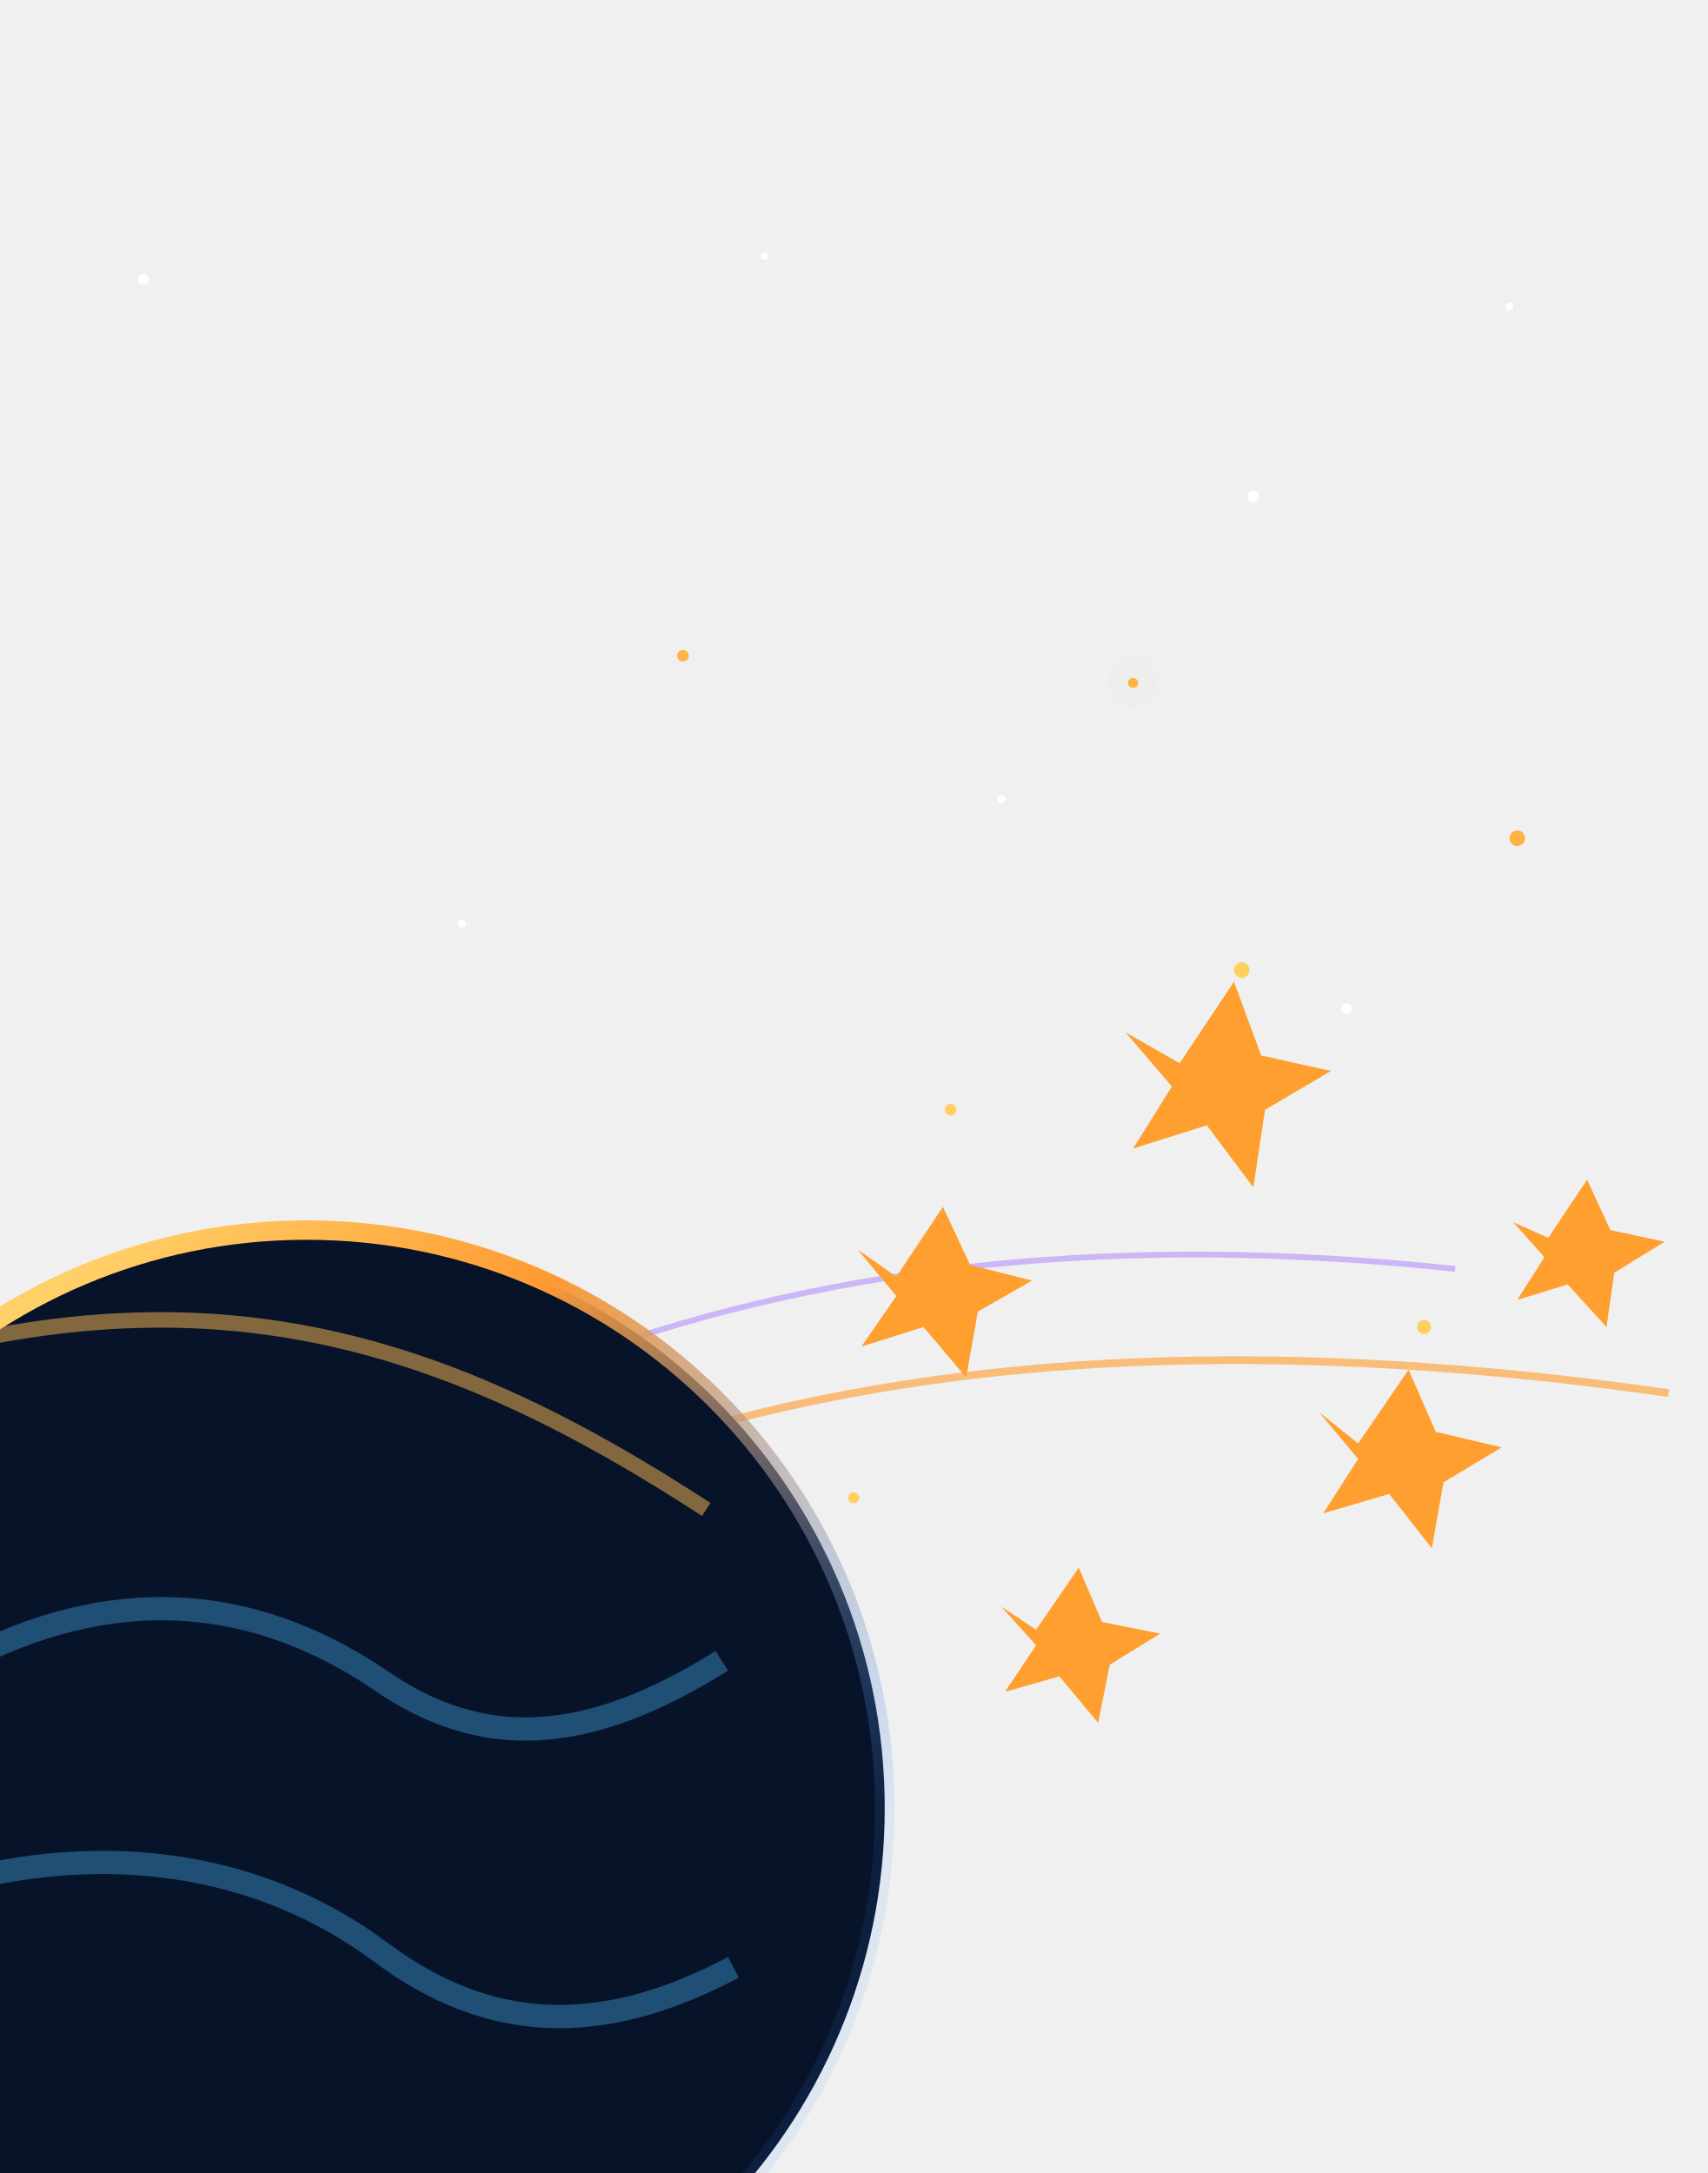
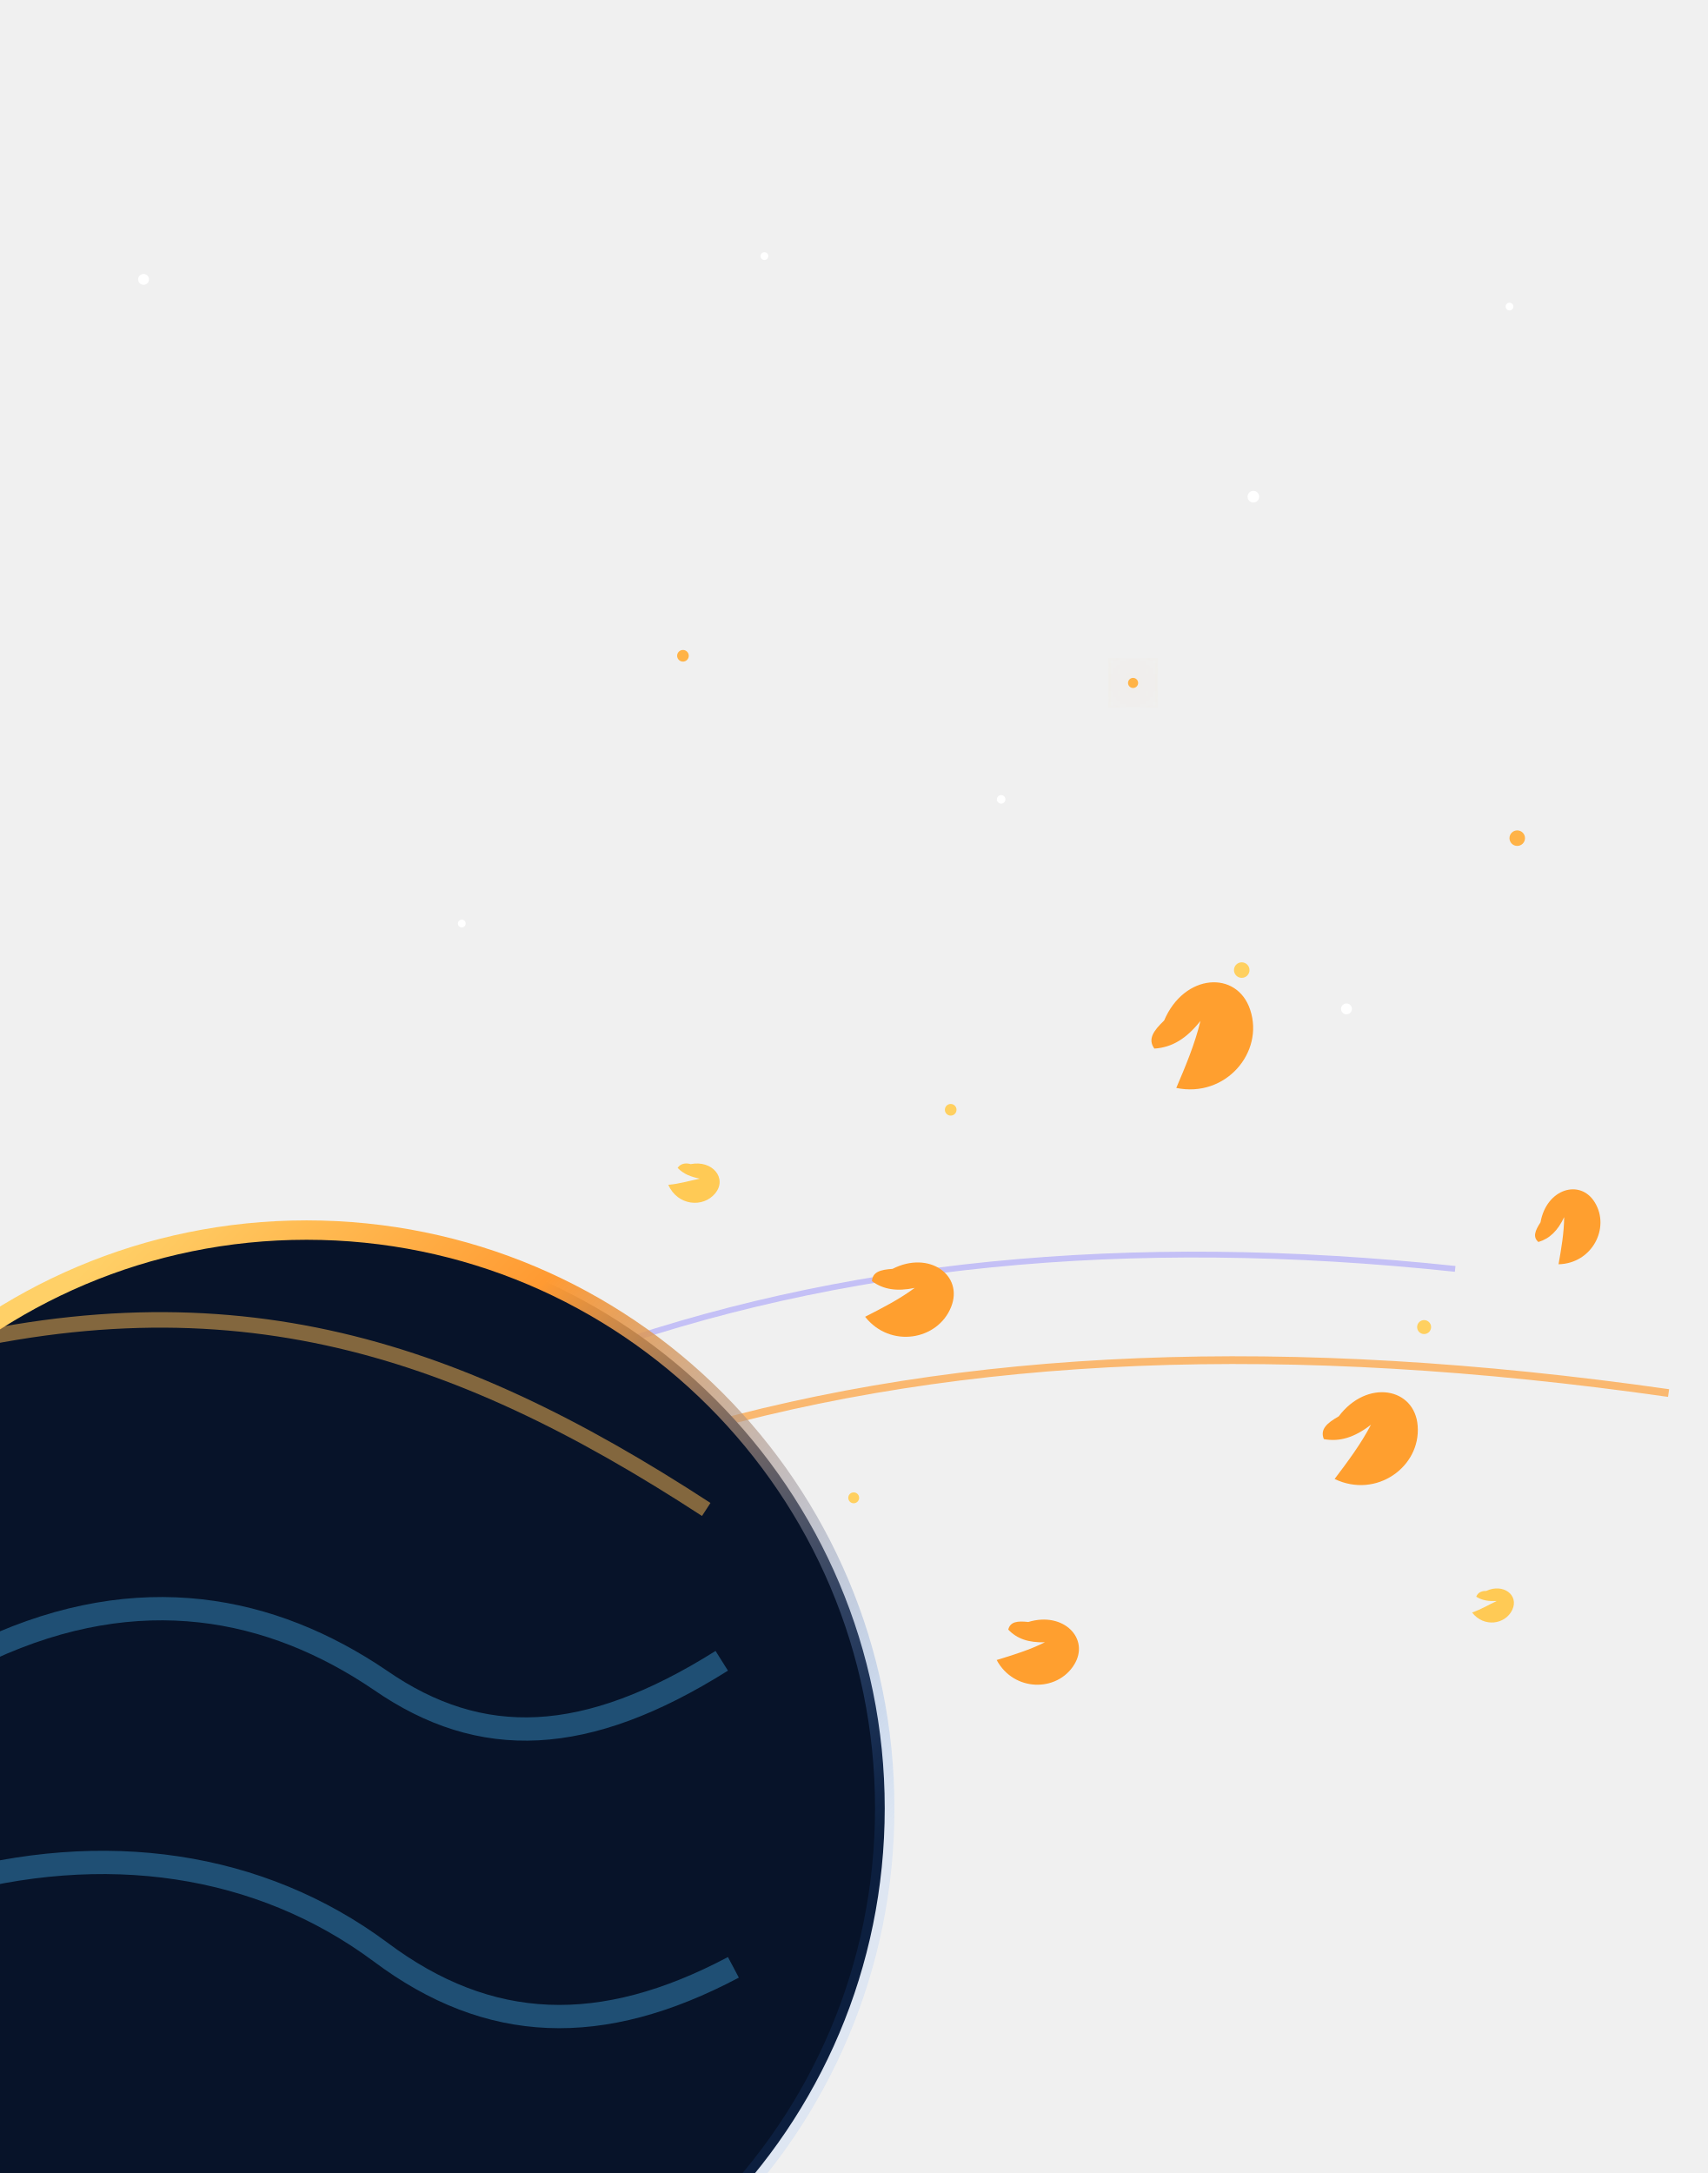
<svg xmlns="http://www.w3.org/2000/svg" viewBox="0 0 440 560" fill="none">
  <defs>
    <radialGradient id="space" cx="0" cy="0" r="1" gradientTransform="translate(118 420) rotate(-48) scale(290)">
      <stop stop-color="#173c74" stop-opacity=".76" />
      <stop offset=".55" stop-color="#0a2145" stop-opacity=".28" />
      <stop offset="1" stop-color="#04101f" stop-opacity="0" />
    </radialGradient>
    <radialGradient id="planet" cx="0" cy="0" r="1" gradientTransform="translate(86 438) rotate(-39) scale(155)">
      <stop stop-color="#45b6ff" />
      <stop offset=".38" stop-color="#1659a0" />
      <stop offset=".72" stop-color="#102b59" />
      <stop offset="1" stop-color="#071329" />
    </radialGradient>
    <linearGradient id="rim" x1="9" y1="340" x2="188" y2="514" gradientUnits="userSpaceOnUse">
      <stop stop-color="#ffd067" />
      <stop offset=".35" stop-color="#ff9a32" />
      <stop offset="1" stop-color="#3d8fff" stop-opacity=".1" />
    </linearGradient>
    <filter id="glow" x="-80%" y="-80%" width="260%" height="260%">
      <feGaussianBlur stdDeviation="8" />
    </filter>
  </defs>
  <rect width="440" height="560" fill="url(#space)" />
  <g fill="#fff">
    <circle cx="37" cy="72" r="1.4" />
    <circle cx="197" cy="66" r="1" />
    <circle cx="323" cy="128" r="1.5" />
    <circle cx="389" cy="79" r="1" />
    <circle cx="258" cy="206" r="1.1" />
    <circle cx="347" cy="260" r="1.4" />
    <circle cx="119" cy="238" r="1" />
  </g>
  <g fill="#ffb347">
    <circle cx="292" cy="176" r="2.4" filter="url(#glow)" />
    <circle cx="292" cy="176" r="1.3" />
    <circle cx="391" cy="216" r="2" />
    <circle cx="176" cy="169" r="1.5" />
  </g>
-   <path d="M-19 470C76 357 206 309 375 327" stroke="#9b6dff" stroke-opacity=".44" stroke-width="1.5" />
-   <path d="M-8 487C95 372 234 331 430 359" stroke="#ff9f35" stroke-opacity=".64" stroke-width="2" />
+   <path d="M-19 470C76 357 206 309 375 327" stroke="#7d72ff" stroke-opacity=".38" stroke-width="1.5" />
+   <path d="M-8 487C95 372 234 331 430 359" stroke="#ff9f35" stroke-opacity=".68" stroke-width="2" />
  <circle cx="79" cy="466" r="149" fill="url(#planet)" />
  <circle cx="79" cy="466" r="149" stroke="url(#rim)" stroke-width="5" />
  <path d="M-3 425c39-18 73-11 101 8 26 18 53 17 88-5M-15 486c42-12 82-6 113 17 28 21 57 22 91 4" stroke="#4ac0ff" stroke-opacity=".35" stroke-width="6" />
  <path d="M-26 350C57 327 116 346 182 389" stroke="#ffbc55" stroke-opacity=".5" stroke-width="4" />
  <g fill="#ff9f2f">
-     <path d="m304 274 14-21 7 19 18 4-17 10-3 20-12-16-19 6 10-16-12-14 14 8Z" />
-     <path d="m231 329 12-18 7 15 16 4-14 8-3 17-11-13-16 5 9-13-10-12 10 7Z" />
-     <path d="m350 372 13-19 7 16 17 4-15 9-3 17-11-14-17 5 9-14-10-12 10 8Z" />
-     <path d="m267 420 11-16 6 14 15 3-13 8-3 15-10-12-14 4 8-12-9-10 9 6Z" />
-     <path d="m399 319 10-15 6 13 14 3-13 8-2 14-10-11-13 4 7-11-8-9 9 4Z" />
+     <path d="M0 0C13-13 31-7 30 8C29 24 10 34-5 24C1 18 7 12 12 5C5 9-1 10-7 8C-8 4-5 2 0 0Z" transform="translate(300 263) rotate(-22) scale(.72)" />
+     <path d="M0 0C13-13 31-7 30 8C29 24 10 34-5 24C1 18 7 12 12 5C5 9-1 10-7 8C-8 4-5 2 0 0Z" transform="translate(230 327) rotate(18) scale(.58)" />
+     <path d="M0 0C13-13 31-7 30 8C29 24 10 34-5 24C1 18 7 12 12 5C5 9-1 10-7 8C-8 4-5 2 0 0Z" transform="translate(345 365) rotate(-8) scale(.66)" />
+     <path d="M0 0C13-13 31-7 30 8C29 24 10 34-5 24C1 18 7 12 12 5C5 9-1 10-7 8C-8 4-5 2 0 0Z" transform="translate(265 418) rotate(28) scale(.52)" />
+     <path d="M0 0C13-13 31-7 30 8C29 24 10 34-5 24C1 18 7 12 12 5C5 9-1 10-7 8C-8 4-5 2 0 0Z" transform="translate(397 315) rotate(-35) scale(.48)" />
+   </g>
+   <g fill="#ffca55">
+     <path d="M0 0C9-9 22-5 21 6C20 17 7 24-4 17C1 13 5 8 9 4C4 6 0 7-5 6C-5 3-3 1 0 0Z" transform="translate(178 300) rotate(34) scale(.45)" />
+     <path d="M0 0C9-9 22-5 21 6C20 17 7 24-4 17C1 13 5 8 9 4C4 6 0 7-5 6C-5 3-3 1 0 0Z" transform="translate(383 410) rotate(20) scale(.38)" />
  </g>
  <g fill="#ffd060">
    <circle cx="320" cy="250" r="2" />
    <circle cx="245" cy="286" r="1.5" />
    <circle cx="367" cy="342" r="1.8" />
    <circle cx="220" cy="386" r="1.4" />
  </g>
</svg>
